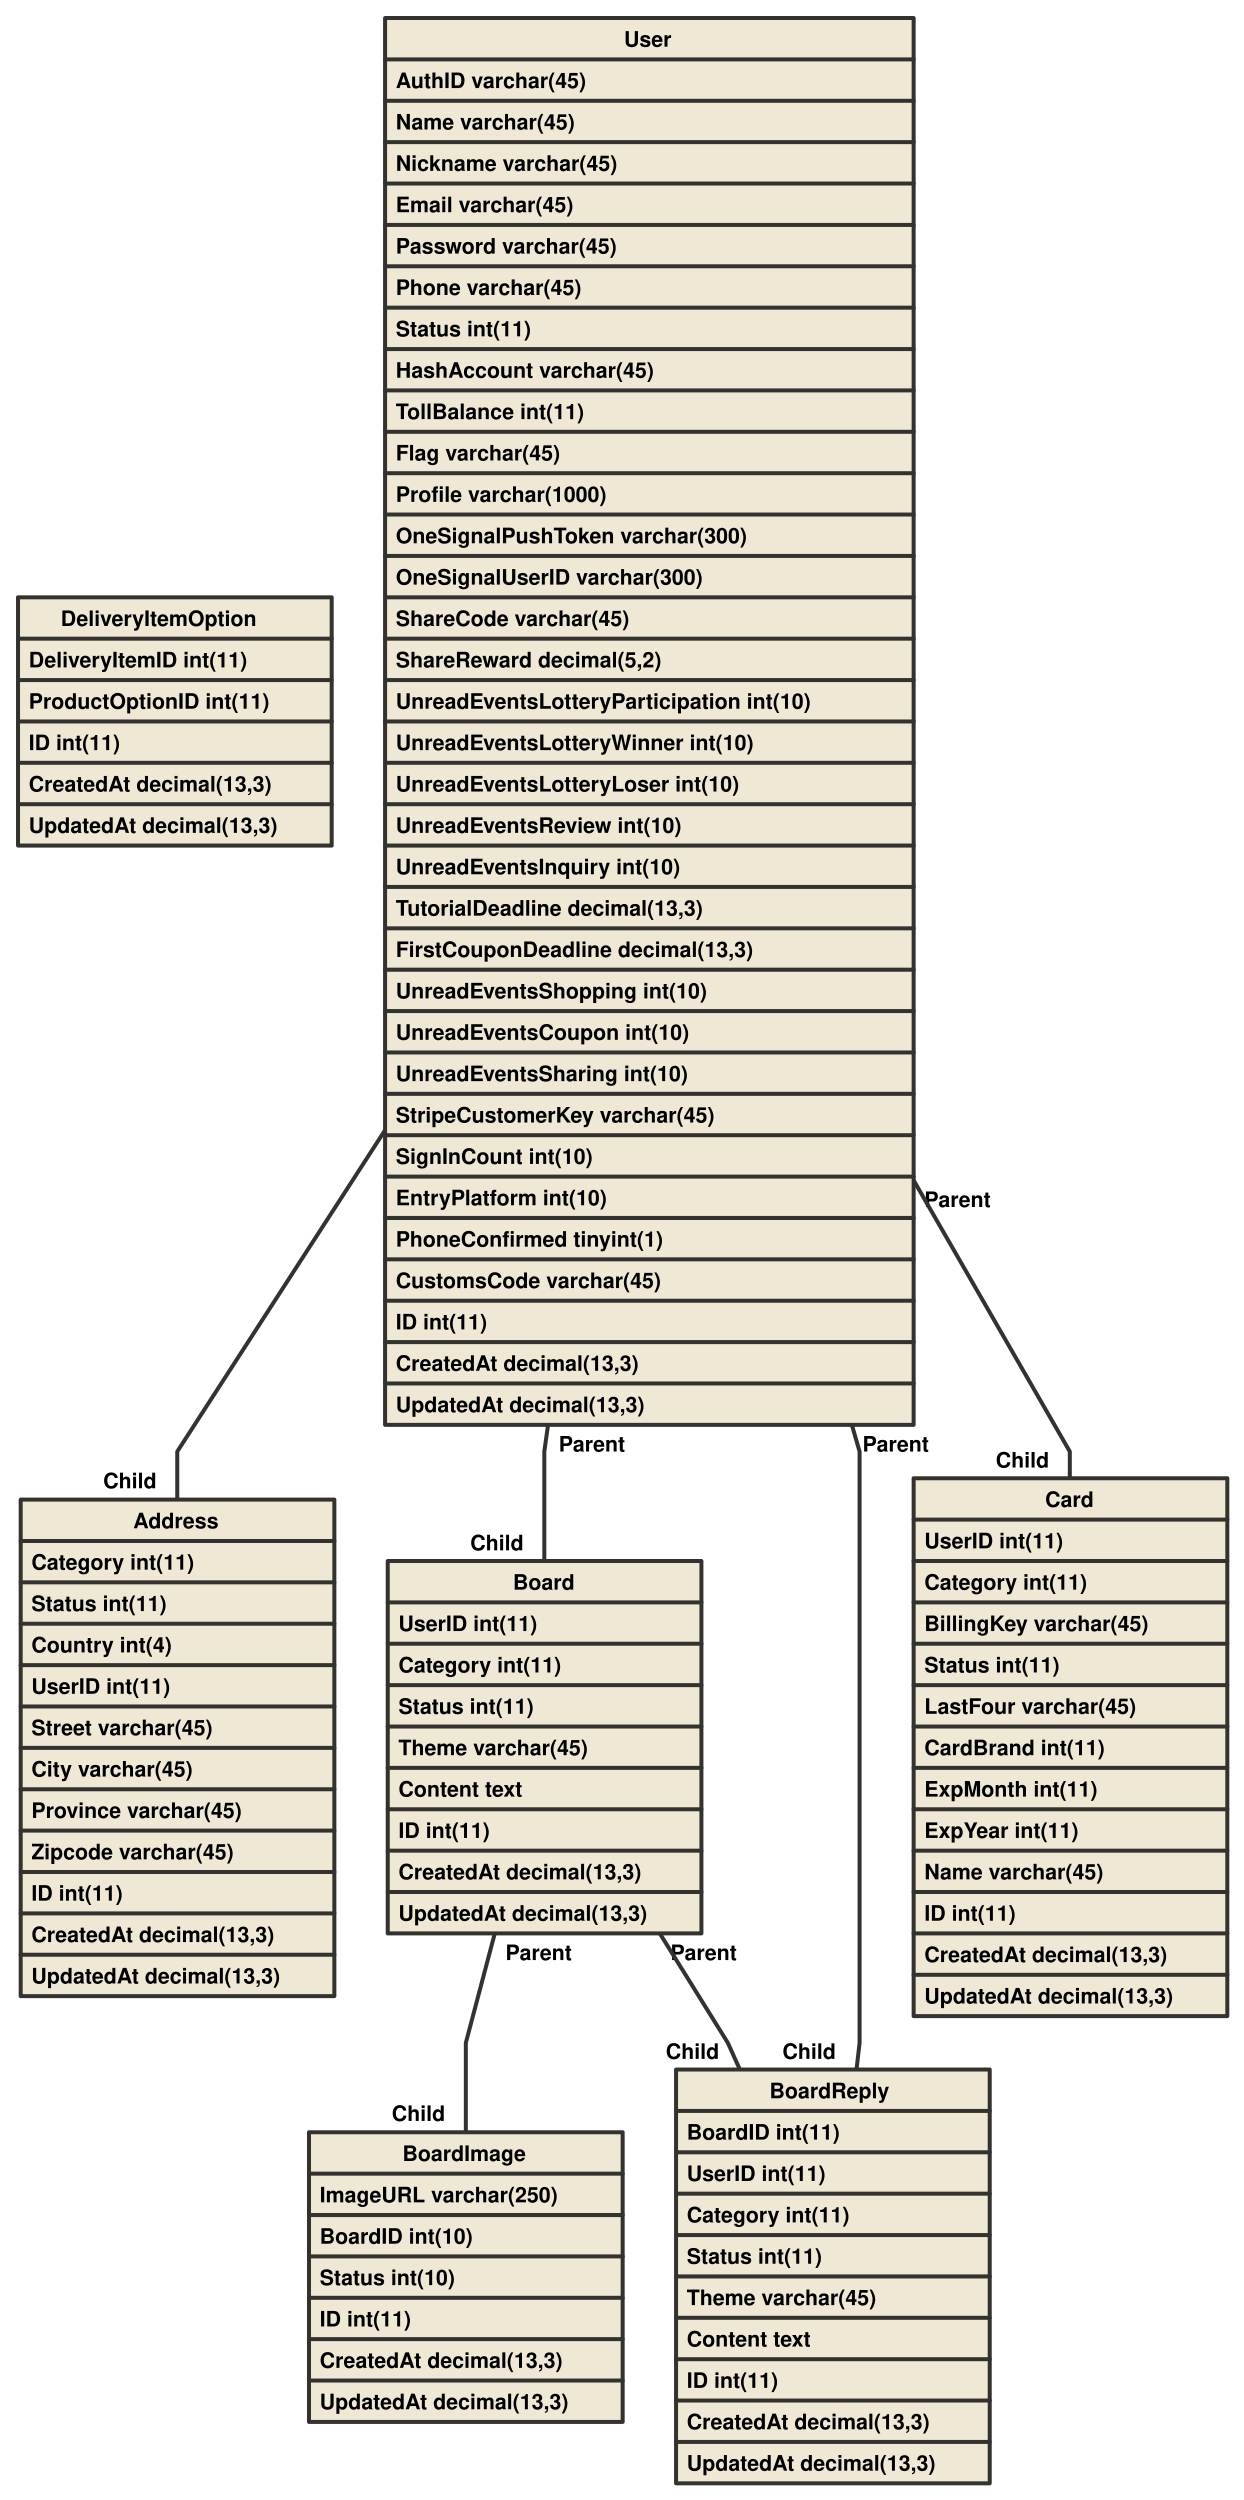
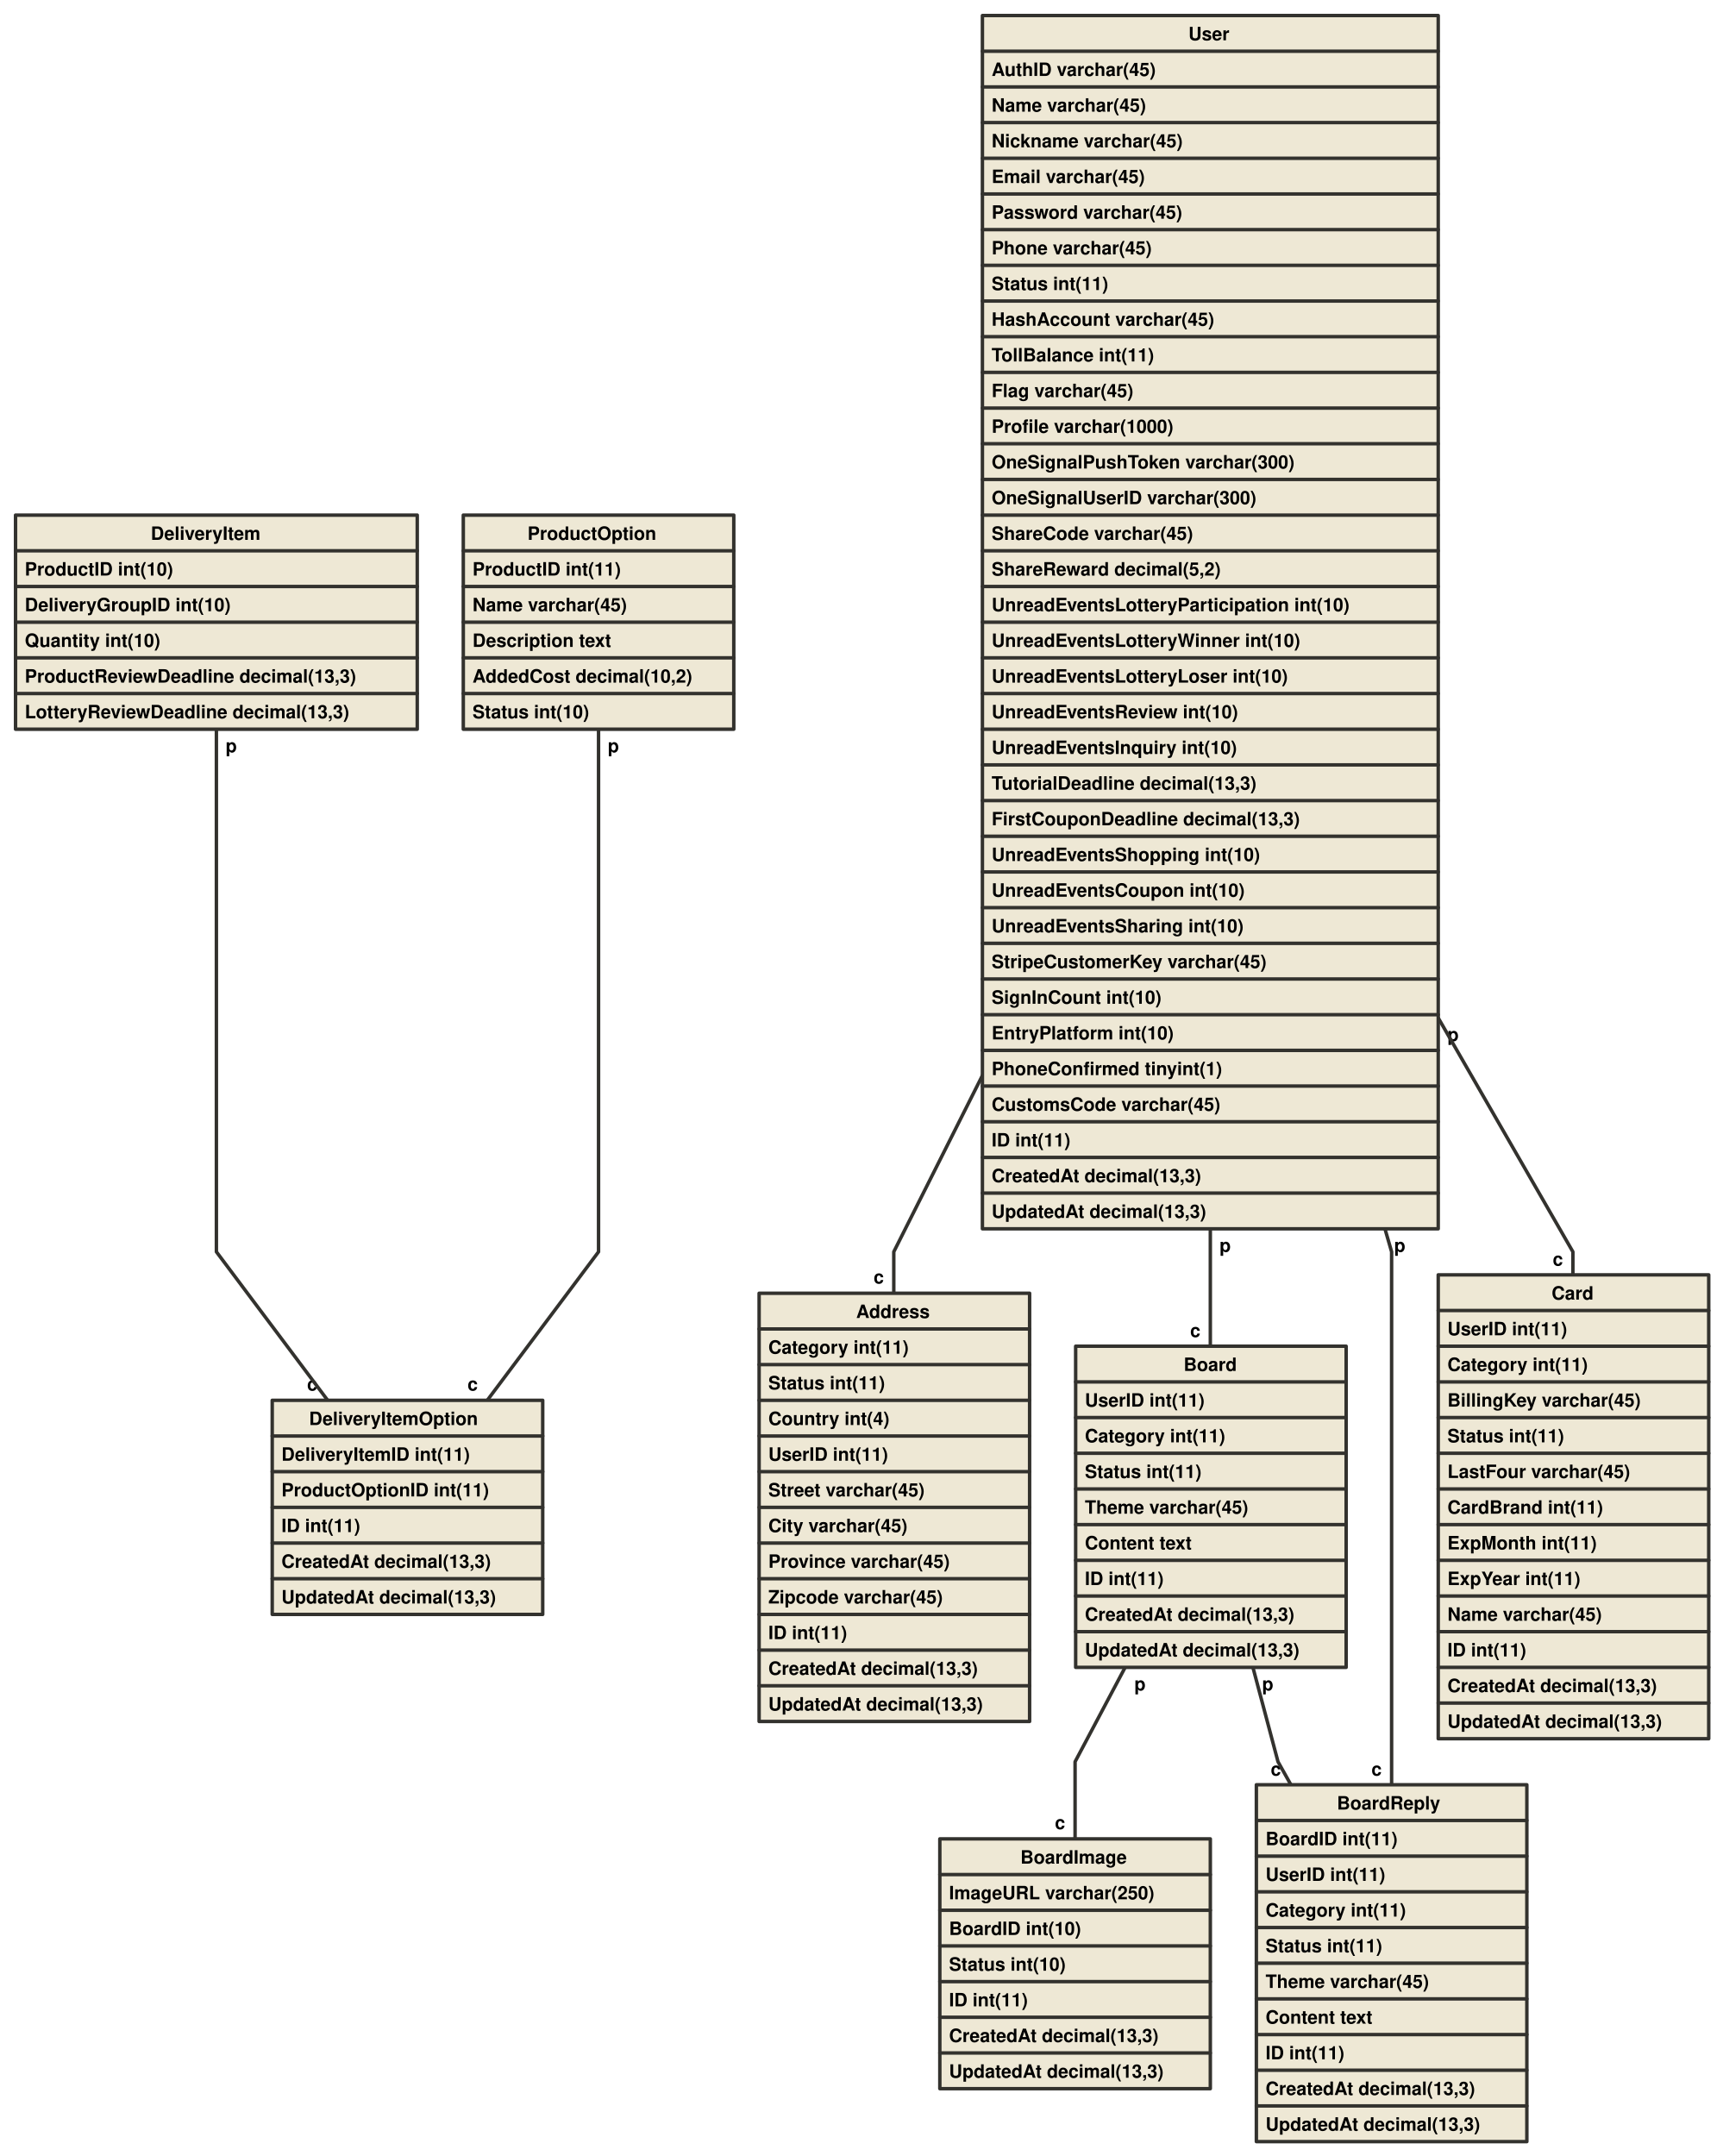
- <svg xmlns="http://www.w3.org/2000/svg" width="931.5" height="1873" version="1.1" baseProfile="full" style="font-weight:bold; font-size:12pt; font-family:'Calibri', Helvetica, sans-serif;;stroke-width:3;stroke-linejoin:round;stroke-linecap:round">
-   <text x="378.7" y="1468.5" style="">Parent</text>
-   <text x="293.5" y="1589" style="">Child</text>
-   <path d="M370.7 1448.5 L349 1530.5 L349 1597 L349 1597 " style="stroke:#33322E;fill:none;" />
-   <text x="502.3" y="1468.5" style="">Parent</text>
-   <text x="498.8" y="1542.5" style="">Child</text>
-   <path d="M494.3 1448.5 L545.3 1530.5 L554.3 1550.5 L554.3 1550.5 " style="stroke:#33322E;fill:none;" />
-   <text x="296.5" y="866.7" style="">Parent</text>
-   <text x="77.3" y="1115" style="">Child</text>
-   <path d="M288.5 846.7 L132.8 1087.5 L132.8 1123 L132.8 1123 " style="stroke:#33322E;fill:none;" />
-   <text x="418.6" y="1087.5" style="">Parent</text>
-   <text x="352.3" y="1161.5" style="">Child</text>
-   <path d="M410.6 1067.5 L407.8 1087.5 L407.8 1169.5 L407.8 1169.5 " style="stroke:#33322E;fill:none;" />
-   <text x="646.2" y="1087.5" style="">Parent</text>
-   <text x="586.2" y="1542.5" style="">Child</text>
-   <path d="M638.2 1067.5 L644 1087.5 L644 1530.5 L644 1530.5 L641.7 1550.5 L641.7 1550.5 " style="stroke:#33322E;fill:none;" />
-   <text x="692.5" y="904.3" style="">Parent</text>
-   <text x="746" y="1099.5" style="">Child</text>
-   <path d="M684.5 884.3 L801.5 1087.5 L801.5 1107.5 L801.5 1107.5 " style="stroke:#33322E;fill:none;" />
-   <rect x="15.5" y="1123.5" height="372" width="235" style="stroke:#33322E;fill:#eee8d5;" />
-   <text x="99.8" y="1145" style="">Address</text>
-   <path d="M15.5 1154.5 L250.5 1154.5" style="stroke:#33322E;fill:none;" />
-   <text x="23.5" y="1176" style="">Category int(11)</text>
-   <path d="M15.5 1185.5 L250.5 1185.5" style="stroke:#33322E;fill:none;" />
-   <text x="23.5" y="1207" style="">Status int(11)</text>
-   <path d="M15.5 1216.5 L250.5 1216.5" style="stroke:#33322E;fill:none;" />
-   <text x="23.5" y="1238" style="">Country int(4)</text>
-   <path d="M15.5 1247.5 L250.5 1247.5" style="stroke:#33322E;fill:none;" />
-   <text x="23.5" y="1269" style="">UserID int(11)</text>
-   <path d="M15.5 1278.5 L250.5 1278.5" style="stroke:#33322E;fill:none;" />
-   <text x="23.5" y="1300" style="">Street varchar(45)</text>
-   <path d="M15.5 1309.5 L250.5 1309.5" style="stroke:#33322E;fill:none;" />
-   <text x="23.5" y="1331" style="">City varchar(45)</text>
-   <path d="M15.5 1340.5 L250.5 1340.5" style="stroke:#33322E;fill:none;" />
-   <text x="23.5" y="1362" style="">Province varchar(45)</text>
-   <path d="M15.5 1371.5 L250.5 1371.5" style="stroke:#33322E;fill:none;" />
-   <text x="23.5" y="1393" style="">Zipcode varchar(45)</text>
-   <path d="M15.5 1402.5 L250.5 1402.5" style="stroke:#33322E;fill:none;" />
-   <text x="23.5" y="1424" style="">ID int(11)</text>
-   <path d="M15.5 1433.5 L250.5 1433.5" style="stroke:#33322E;fill:none;" />
-   <text x="23.5" y="1455" style="">CreatedAt decimal(13,3)</text>
-   <path d="M15.5 1464.5 L250.5 1464.5" style="stroke:#33322E;fill:none;" />
-   <text x="23.5" y="1486" style="">UpdatedAt decimal(13,3)</text>
-   <rect x="290.5" y="1169.5" height="279" width="235" style="stroke:#33322E;fill:#eee8d5;" />
-   <text x="384.3" y="1191" style="">Board</text>
-   <path d="M290.5 1200.5 L525.5 1200.5" style="stroke:#33322E;fill:none;" />
-   <text x="298.5" y="1222" style="">UserID int(11)</text>
-   <path d="M290.5 1231.5 L525.5 1231.5" style="stroke:#33322E;fill:none;" />
-   <text x="298.5" y="1253" style="">Category int(11)</text>
-   <path d="M290.5 1262.5 L525.5 1262.5" style="stroke:#33322E;fill:none;" />
-   <text x="298.5" y="1284" style="">Status int(11)</text>
-   <path d="M290.5 1293.5 L525.5 1293.5" style="stroke:#33322E;fill:none;" />
-   <text x="298.5" y="1315" style="">Theme varchar(45)</text>
-   <path d="M290.5 1324.5 L525.5 1324.5" style="stroke:#33322E;fill:none;" />
-   <text x="298.5" y="1346" style="">Content text</text>
-   <path d="M290.5 1355.5 L525.5 1355.5" style="stroke:#33322E;fill:none;" />
-   <text x="298.5" y="1377" style="">ID int(11)</text>
-   <path d="M290.5 1386.5 L525.5 1386.5" style="stroke:#33322E;fill:none;" />
-   <text x="298.5" y="1408" style="">CreatedAt decimal(13,3)</text>
-   <path d="M290.5 1417.5 L525.5 1417.5" style="stroke:#33322E;fill:none;" />
-   <text x="298.5" y="1439" style="">UpdatedAt decimal(13,3)</text>
-   <rect x="231.5" y="1597.5" height="217" width="235" style="stroke:#33322E;fill:#eee8d5;" />
-   <text x="301.5" y="1619" style="">BoardImage</text>
-   <path d="M231.5 1628.5 L466.5 1628.5" style="stroke:#33322E;fill:none;" />
-   <text x="239.5" y="1650" style="">ImageURL varchar(250)</text>
-   <path d="M231.5 1659.5 L466.5 1659.5" style="stroke:#33322E;fill:none;" />
-   <text x="239.5" y="1681" style="">BoardID int(10)</text>
-   <path d="M231.5 1690.5 L466.5 1690.5" style="stroke:#33322E;fill:none;" />
-   <text x="239.5" y="1712" style="">Status int(10)</text>
-   <path d="M231.5 1721.5 L466.5 1721.5" style="stroke:#33322E;fill:none;" />
-   <text x="239.5" y="1743" style="">ID int(11)</text>
-   <path d="M231.5 1752.5 L466.5 1752.5" style="stroke:#33322E;fill:none;" />
-   <text x="239.5" y="1774" style="">CreatedAt decimal(13,3)</text>
-   <path d="M231.5 1783.5 L466.5 1783.5" style="stroke:#33322E;fill:none;" />
-   <text x="239.5" y="1805" style="">UpdatedAt decimal(13,3)</text>
-   <rect x="506.5" y="1550.5" height="310" width="235" style="stroke:#33322E;fill:#eee8d5;" />
-   <text x="576.5" y="1572" style="">BoardReply</text>
-   <path d="M506.5 1581.5 L741.5 1581.5" style="stroke:#33322E;fill:none;" />
-   <text x="514.5" y="1603" style="">BoardID int(11)</text>
-   <path d="M506.5 1612.5 L741.5 1612.5" style="stroke:#33322E;fill:none;" />
-   <text x="514.5" y="1634" style="">UserID int(11)</text>
-   <path d="M506.5 1643.5 L741.5 1643.5" style="stroke:#33322E;fill:none;" />
-   <text x="514.5" y="1665" style="">Category int(11)</text>
-   <path d="M506.5 1674.5 L741.5 1674.5" style="stroke:#33322E;fill:none;" />
-   <text x="514.5" y="1696" style="">Status int(11)</text>
-   <path d="M506.5 1705.5 L741.5 1705.5" style="stroke:#33322E;fill:none;" />
-   <text x="514.5" y="1727" style="">Theme varchar(45)</text>
-   <path d="M506.5 1736.5 L741.5 1736.5" style="stroke:#33322E;fill:none;" />
-   <text x="514.5" y="1758" style="">Content text</text>
-   <path d="M506.5 1767.5 L741.5 1767.5" style="stroke:#33322E;fill:none;" />
-   <text x="514.5" y="1789" style="">ID int(11)</text>
-   <path d="M506.5 1798.5 L741.5 1798.5" style="stroke:#33322E;fill:none;" />
-   <text x="514.5" y="1820" style="">CreatedAt decimal(13,3)</text>
-   <path d="M506.5 1829.5 L741.5 1829.5" style="stroke:#33322E;fill:none;" />
-   <text x="514.5" y="1851" style="">UpdatedAt decimal(13,3)</text>
-   <rect x="684.5" y="1107.5" height="403" width="235" style="stroke:#33322E;fill:#eee8d5;" />
-   <text x="783" y="1129" style="">Card</text>
-   <path d="M684.5 1138.5 L919.5 1138.5" style="stroke:#33322E;fill:none;" />
-   <text x="692.5" y="1160" style="">UserID int(11)</text>
-   <path d="M684.5 1169.5 L919.5 1169.5" style="stroke:#33322E;fill:none;" />
-   <text x="692.5" y="1191" style="">Category int(11)</text>
-   <path d="M684.5 1200.5 L919.5 1200.5" style="stroke:#33322E;fill:none;" />
-   <text x="692.5" y="1222" style="">BillingKey varchar(45)</text>
-   <path d="M684.5 1231.5 L919.5 1231.5" style="stroke:#33322E;fill:none;" />
-   <text x="692.5" y="1253" style="">Status int(11)</text>
-   <path d="M684.5 1262.5 L919.5 1262.5" style="stroke:#33322E;fill:none;" />
-   <text x="692.5" y="1284" style="">LastFour varchar(45)</text>
-   <path d="M684.5 1293.5 L919.5 1293.5" style="stroke:#33322E;fill:none;" />
-   <text x="692.5" y="1315" style="">CardBrand int(11)</text>
-   <path d="M684.5 1324.5 L919.5 1324.5" style="stroke:#33322E;fill:none;" />
-   <text x="692.5" y="1346" style="">ExpMonth int(11)</text>
-   <path d="M684.5 1355.5 L919.5 1355.5" style="stroke:#33322E;fill:none;" />
-   <text x="692.5" y="1377" style="">ExpYear int(11)</text>
-   <path d="M684.5 1386.5 L919.5 1386.5" style="stroke:#33322E;fill:none;" />
-   <text x="692.5" y="1408" style="">Name varchar(45)</text>
-   <path d="M684.5 1417.5 L919.5 1417.5" style="stroke:#33322E;fill:none;" />
-   <text x="692.5" y="1439" style="">ID int(11)</text>
-   <path d="M684.5 1448.5 L919.5 1448.5" style="stroke:#33322E;fill:none;" />
-   <text x="692.5" y="1470" style="">CreatedAt decimal(13,3)</text>
-   <path d="M684.5 1479.5 L919.5 1479.5" style="stroke:#33322E;fill:none;" />
-   <text x="692.5" y="1501" style="">UpdatedAt decimal(13,3)</text>
-   <rect x="13.5" y="447.5" height="186" width="235" style="stroke:#33322E;fill:#eee8d5;" />
-   <text x="45.5" y="469" style="">DeliveryItemOption</text>
-   <path d="M13.5 478.5 L248.5 478.5" style="stroke:#33322E;fill:none;" />
-   <text x="21.5" y="500" style="">DeliveryItemID int(11)</text>
-   <path d="M13.5 509.5 L248.5 509.5" style="stroke:#33322E;fill:none;" />
-   <text x="21.5" y="531" style="">ProductOptionID int(11)</text>
-   <path d="M13.5 540.5 L248.5 540.5" style="stroke:#33322E;fill:none;" />
-   <text x="21.5" y="562" style="">ID int(11)</text>
-   <path d="M13.5 571.5 L248.5 571.5" style="stroke:#33322E;fill:none;" />
-   <text x="21.5" y="593" style="">CreatedAt decimal(13,3)</text>
-   <path d="M13.5 602.5 L248.5 602.5" style="stroke:#33322E;fill:none;" />
-   <text x="21.5" y="624" style="">UpdatedAt decimal(13,3)</text>
-   <rect x="288.5" y="13.5" height="1054" width="396" style="stroke:#33322E;fill:#eee8d5;" />
-   <text x="467.5" y="35" style="">User</text>
-   <path d="M288.5 44.5 L684.5 44.5" style="stroke:#33322E;fill:none;" />
-   <text x="296.5" y="66" style="">AuthID varchar(45)</text>
-   <path d="M288.5 75.5 L684.5 75.5" style="stroke:#33322E;fill:none;" />
-   <text x="296.5" y="97" style="">Name varchar(45)</text>
-   <path d="M288.5 106.5 L684.5 106.5" style="stroke:#33322E;fill:none;" />
-   <text x="296.5" y="128" style="">Nickname varchar(45)</text>
-   <path d="M288.5 137.5 L684.5 137.5" style="stroke:#33322E;fill:none;" />
-   <text x="296.5" y="159" style="">Email varchar(45)</text>
-   <path d="M288.5 168.5 L684.5 168.5" style="stroke:#33322E;fill:none;" />
-   <text x="296.5" y="190" style="">Password varchar(45)</text>
-   <path d="M288.5 199.5 L684.5 199.5" style="stroke:#33322E;fill:none;" />
-   <text x="296.5" y="221" style="">Phone varchar(45)</text>
-   <path d="M288.5 230.5 L684.5 230.5" style="stroke:#33322E;fill:none;" />
-   <text x="296.5" y="252" style="">Status int(11)</text>
-   <path d="M288.5 261.5 L684.5 261.5" style="stroke:#33322E;fill:none;" />
-   <text x="296.5" y="283" style="">HashAccount varchar(45)</text>
-   <path d="M288.5 292.5 L684.5 292.5" style="stroke:#33322E;fill:none;" />
-   <text x="296.5" y="314" style="">TollBalance int(11)</text>
-   <path d="M288.5 323.5 L684.5 323.5" style="stroke:#33322E;fill:none;" />
-   <text x="296.5" y="345" style="">Flag varchar(45)</text>
-   <path d="M288.5 354.5 L684.5 354.5" style="stroke:#33322E;fill:none;" />
-   <text x="296.5" y="376" style="">Profile varchar(1000)</text>
-   <path d="M288.5 385.5 L684.5 385.5" style="stroke:#33322E;fill:none;" />
-   <text x="296.5" y="407" style="">OneSignalPushToken varchar(300)</text>
-   <path d="M288.5 416.5 L684.5 416.5" style="stroke:#33322E;fill:none;" />
-   <text x="296.5" y="438" style="">OneSignalUserID varchar(300)</text>
-   <path d="M288.5 447.5 L684.5 447.5" style="stroke:#33322E;fill:none;" />
-   <text x="296.5" y="469" style="">ShareCode varchar(45)</text>
-   <path d="M288.5 478.5 L684.5 478.5" style="stroke:#33322E;fill:none;" />
-   <text x="296.5" y="500" style="">ShareReward decimal(5,2)</text>
-   <path d="M288.5 509.5 L684.5 509.5" style="stroke:#33322E;fill:none;" />
-   <text x="296.5" y="531" style="">UnreadEventsLotteryParticipation int(10)</text>
-   <path d="M288.5 540.5 L684.5 540.5" style="stroke:#33322E;fill:none;" />
-   <text x="296.5" y="562" style="">UnreadEventsLotteryWinner int(10)</text>
-   <path d="M288.5 571.5 L684.5 571.5" style="stroke:#33322E;fill:none;" />
-   <text x="296.5" y="593" style="">UnreadEventsLotteryLoser int(10)</text>
-   <path d="M288.5 602.5 L684.5 602.5" style="stroke:#33322E;fill:none;" />
-   <text x="296.5" y="624" style="">UnreadEventsReview int(10)</text>
-   <path d="M288.5 633.5 L684.5 633.5" style="stroke:#33322E;fill:none;" />
-   <text x="296.5" y="655" style="">UnreadEventsInquiry int(10)</text>
-   <path d="M288.5 664.5 L684.5 664.5" style="stroke:#33322E;fill:none;" />
-   <text x="296.5" y="686" style="">TutorialDeadline decimal(13,3)</text>
-   <path d="M288.5 695.5 L684.5 695.5" style="stroke:#33322E;fill:none;" />
-   <text x="296.5" y="717" style="">FirstCouponDeadline decimal(13,3)</text>
-   <path d="M288.5 726.5 L684.5 726.5" style="stroke:#33322E;fill:none;" />
-   <text x="296.5" y="748" style="">UnreadEventsShopping int(10)</text>
-   <path d="M288.5 757.5 L684.5 757.5" style="stroke:#33322E;fill:none;" />
-   <text x="296.5" y="779" style="">UnreadEventsCoupon int(10)</text>
-   <path d="M288.5 788.5 L684.5 788.5" style="stroke:#33322E;fill:none;" />
-   <text x="296.5" y="810" style="">UnreadEventsSharing int(10)</text>
-   <path d="M288.5 819.5 L684.5 819.5" style="stroke:#33322E;fill:none;" />
-   <text x="296.5" y="841" style="">StripeCustomerKey varchar(45)</text>
-   <path d="M288.5 850.5 L684.5 850.5" style="stroke:#33322E;fill:none;" />
-   <text x="296.5" y="872" style="">SignInCount int(10)</text>
-   <path d="M288.5 881.5 L684.5 881.5" style="stroke:#33322E;fill:none;" />
-   <text x="296.5" y="903" style="">EntryPlatform int(10)</text>
-   <path d="M288.5 912.5 L684.5 912.5" style="stroke:#33322E;fill:none;" />
-   <text x="296.5" y="934" style="">PhoneConfirmed tinyint(1)</text>
-   <path d="M288.5 943.5 L684.5 943.5" style="stroke:#33322E;fill:none;" />
-   <text x="296.5" y="965" style="">CustomsCode varchar(45)</text>
-   <path d="M288.5 974.5 L684.5 974.5" style="stroke:#33322E;fill:none;" />
-   <text x="296.5" y="996" style="">ID int(11)</text>
-   <path d="M288.5 1005.5 L684.5 1005.5" style="stroke:#33322E;fill:none;" />
-   <text x="296.5" y="1027" style="">CreatedAt decimal(13,3)</text>
-   <path d="M288.5 1036.5 L684.5 1036.5" style="stroke:#33322E;fill:none;" />
-   <text x="296.5" y="1058" style="">UpdatedAt decimal(13,3)</text>
+ <svg xmlns="http://www.w3.org/2000/svg" width="1496.5" height="1873" version="1.1" baseProfile="full" style="font-weight:bold; font-size:12pt; font-family:'Calibri', Helvetica, sans-serif;;stroke-width:3;stroke-linejoin:round;stroke-linecap:round">
+   <text x="985.5" y="1468.5" style="">p</text>
+   <text x="916.5" y="1589" style="">c</text>
+   <path d="M977.5 1448.5 L934 1530.5 L934 1597 L934 1597 " style="stroke:#33322E;fill:none;" />
+   <text x="1096.5" y="1468.5" style="">p</text>
+   <text x="1104" y="1542.5" style="">c</text>
+   <path d="M1088.5 1448.5 L1110.3 1530.5 L1121.5 1550.5 L1121.5 1550.5 " style="stroke:#33322E;fill:none;" />
+   <text x="196" y="653.5" style="">p</text>
+   <text x="266.8" y="1208" style="">c</text>
+   <path d="M188 633.5 L188 1087.5 L284.3 1216 L284.3 1216 " style="stroke:#33322E;fill:none;" />
+   <text x="528" y="653.5" style="">p</text>
+   <text x="406.2" y="1208" style="">c</text>
+   <path d="M520 633.5 L520 1087.5 L423.7 1216 L423.7 1216 " style="stroke:#33322E;fill:none;" />
+   <text x="861.5" y="954.3" style="">p</text>
+   <text x="759" y="1115" style="">c</text>
+   <path d="M853.5 934.3 L776.5 1087.5 L776.5 1123 L776.5 1123 " style="stroke:#33322E;fill:none;" />
+   <text x="1059.5" y="1087.5" style="">p</text>
+   <text x="1034" y="1161.5" style="">c</text>
+   <path d="M1051.5 1067.5 L1051.5 1087.5 L1051.5 1169.5 L1051.5 1169.5 " style="stroke:#33322E;fill:none;" />
+   <text x="1211.2" y="1087.5" style="">p</text>
+   <text x="1191.5" y="1542.5" style="">c</text>
+   <path d="M1203.2 1067.5 L1209 1087.5 L1209 1530.5 L1209 1530.5 L1209 1550.5 L1209 1550.5 " style="stroke:#33322E;fill:none;" />
+   <text x="1257.5" y="904.3" style="">p</text>
+   <text x="1349" y="1099.5" style="">c</text>
+   <path d="M1249.5 884.3 L1366.5 1087.5 L1366.5 1107.5 L1366.5 1107.5 " style="stroke:#33322E;fill:none;" />
+   <rect x="659.5" y="1123.5" height="372" width="235" style="stroke:#33322E;fill:#eee8d5;" />
+   <text x="743.8" y="1145" style="">Address</text>
+   <path d="M659.5 1154.5 L894.5 1154.5" style="stroke:#33322E;fill:none;" />
+   <text x="667.5" y="1176" style="">Category int(11)</text>
+   <path d="M659.5 1185.5 L894.5 1185.5" style="stroke:#33322E;fill:none;" />
+   <text x="667.5" y="1207" style="">Status int(11)</text>
+   <path d="M659.5 1216.5 L894.5 1216.5" style="stroke:#33322E;fill:none;" />
+   <text x="667.5" y="1238" style="">Country int(4)</text>
+   <path d="M659.5 1247.5 L894.5 1247.5" style="stroke:#33322E;fill:none;" />
+   <text x="667.5" y="1269" style="">UserID int(11)</text>
+   <path d="M659.5 1278.5 L894.5 1278.5" style="stroke:#33322E;fill:none;" />
+   <text x="667.5" y="1300" style="">Street varchar(45)</text>
+   <path d="M659.5 1309.5 L894.5 1309.5" style="stroke:#33322E;fill:none;" />
+   <text x="667.5" y="1331" style="">City varchar(45)</text>
+   <path d="M659.5 1340.5 L894.5 1340.5" style="stroke:#33322E;fill:none;" />
+   <text x="667.5" y="1362" style="">Province varchar(45)</text>
+   <path d="M659.5 1371.5 L894.5 1371.5" style="stroke:#33322E;fill:none;" />
+   <text x="667.5" y="1393" style="">Zipcode varchar(45)</text>
+   <path d="M659.5 1402.5 L894.5 1402.5" style="stroke:#33322E;fill:none;" />
+   <text x="667.5" y="1424" style="">ID int(11)</text>
+   <path d="M659.5 1433.5 L894.5 1433.5" style="stroke:#33322E;fill:none;" />
+   <text x="667.5" y="1455" style="">CreatedAt decimal(13,3)</text>
+   <path d="M659.5 1464.5 L894.5 1464.5" style="stroke:#33322E;fill:none;" />
+   <text x="667.5" y="1486" style="">UpdatedAt decimal(13,3)</text>
+   <rect x="934.5" y="1169.5" height="279" width="235" style="stroke:#33322E;fill:#eee8d5;" />
+   <text x="1028.3" y="1191" style="">Board</text>
+   <path d="M934.5 1200.5 L1169.5 1200.5" style="stroke:#33322E;fill:none;" />
+   <text x="942.5" y="1222" style="">UserID int(11)</text>
+   <path d="M934.5 1231.5 L1169.5 1231.5" style="stroke:#33322E;fill:none;" />
+   <text x="942.5" y="1253" style="">Category int(11)</text>
+   <path d="M934.5 1262.5 L1169.5 1262.5" style="stroke:#33322E;fill:none;" />
+   <text x="942.5" y="1284" style="">Status int(11)</text>
+   <path d="M934.5 1293.5 L1169.5 1293.5" style="stroke:#33322E;fill:none;" />
+   <text x="942.5" y="1315" style="">Theme varchar(45)</text>
+   <path d="M934.5 1324.5 L1169.5 1324.5" style="stroke:#33322E;fill:none;" />
+   <text x="942.5" y="1346" style="">Content text</text>
+   <path d="M934.5 1355.5 L1169.5 1355.5" style="stroke:#33322E;fill:none;" />
+   <text x="942.5" y="1377" style="">ID int(11)</text>
+   <path d="M934.5 1386.5 L1169.5 1386.5" style="stroke:#33322E;fill:none;" />
+   <text x="942.5" y="1408" style="">CreatedAt decimal(13,3)</text>
+   <path d="M934.5 1417.5 L1169.5 1417.5" style="stroke:#33322E;fill:none;" />
+   <text x="942.5" y="1439" style="">UpdatedAt decimal(13,3)</text>
+   <rect x="816.5" y="1597.5" height="217" width="235" style="stroke:#33322E;fill:#eee8d5;" />
+   <text x="886.5" y="1619" style="">BoardImage</text>
+   <path d="M816.5 1628.5 L1051.5 1628.5" style="stroke:#33322E;fill:none;" />
+   <text x="824.5" y="1650" style="">ImageURL varchar(250)</text>
+   <path d="M816.5 1659.5 L1051.5 1659.5" style="stroke:#33322E;fill:none;" />
+   <text x="824.5" y="1681" style="">BoardID int(10)</text>
+   <path d="M816.5 1690.5 L1051.5 1690.5" style="stroke:#33322E;fill:none;" />
+   <text x="824.5" y="1712" style="">Status int(10)</text>
+   <path d="M816.5 1721.5 L1051.5 1721.5" style="stroke:#33322E;fill:none;" />
+   <text x="824.5" y="1743" style="">ID int(11)</text>
+   <path d="M816.5 1752.5 L1051.5 1752.5" style="stroke:#33322E;fill:none;" />
+   <text x="824.5" y="1774" style="">CreatedAt decimal(13,3)</text>
+   <path d="M816.5 1783.5 L1051.5 1783.5" style="stroke:#33322E;fill:none;" />
+   <text x="824.5" y="1805" style="">UpdatedAt decimal(13,3)</text>
+   <rect x="1091.5" y="1550.5" height="310" width="235" style="stroke:#33322E;fill:#eee8d5;" />
+   <text x="1161.5" y="1572" style="">BoardReply</text>
+   <path d="M1091.5 1581.5 L1326.5 1581.5" style="stroke:#33322E;fill:none;" />
+   <text x="1099.5" y="1603" style="">BoardID int(11)</text>
+   <path d="M1091.5 1612.5 L1326.5 1612.5" style="stroke:#33322E;fill:none;" />
+   <text x="1099.5" y="1634" style="">UserID int(11)</text>
+   <path d="M1091.5 1643.5 L1326.5 1643.5" style="stroke:#33322E;fill:none;" />
+   <text x="1099.5" y="1665" style="">Category int(11)</text>
+   <path d="M1091.5 1674.5 L1326.5 1674.5" style="stroke:#33322E;fill:none;" />
+   <text x="1099.5" y="1696" style="">Status int(11)</text>
+   <path d="M1091.5 1705.5 L1326.5 1705.5" style="stroke:#33322E;fill:none;" />
+   <text x="1099.5" y="1727" style="">Theme varchar(45)</text>
+   <path d="M1091.5 1736.5 L1326.5 1736.5" style="stroke:#33322E;fill:none;" />
+   <text x="1099.5" y="1758" style="">Content text</text>
+   <path d="M1091.5 1767.5 L1326.5 1767.5" style="stroke:#33322E;fill:none;" />
+   <text x="1099.5" y="1789" style="">ID int(11)</text>
+   <path d="M1091.5 1798.5 L1326.5 1798.5" style="stroke:#33322E;fill:none;" />
+   <text x="1099.5" y="1820" style="">CreatedAt decimal(13,3)</text>
+   <path d="M1091.5 1829.5 L1326.5 1829.5" style="stroke:#33322E;fill:none;" />
+   <text x="1099.5" y="1851" style="">UpdatedAt decimal(13,3)</text>
+   <rect x="1249.5" y="1107.5" height="403" width="235" style="stroke:#33322E;fill:#eee8d5;" />
+   <text x="1348" y="1129" style="">Card</text>
+   <path d="M1249.5 1138.5 L1484.5 1138.5" style="stroke:#33322E;fill:none;" />
+   <text x="1257.5" y="1160" style="">UserID int(11)</text>
+   <path d="M1249.5 1169.5 L1484.5 1169.5" style="stroke:#33322E;fill:none;" />
+   <text x="1257.5" y="1191" style="">Category int(11)</text>
+   <path d="M1249.5 1200.5 L1484.5 1200.5" style="stroke:#33322E;fill:none;" />
+   <text x="1257.5" y="1222" style="">BillingKey varchar(45)</text>
+   <path d="M1249.5 1231.5 L1484.5 1231.5" style="stroke:#33322E;fill:none;" />
+   <text x="1257.5" y="1253" style="">Status int(11)</text>
+   <path d="M1249.5 1262.5 L1484.5 1262.5" style="stroke:#33322E;fill:none;" />
+   <text x="1257.5" y="1284" style="">LastFour varchar(45)</text>
+   <path d="M1249.5 1293.5 L1484.5 1293.5" style="stroke:#33322E;fill:none;" />
+   <text x="1257.5" y="1315" style="">CardBrand int(11)</text>
+   <path d="M1249.5 1324.5 L1484.5 1324.5" style="stroke:#33322E;fill:none;" />
+   <text x="1257.5" y="1346" style="">ExpMonth int(11)</text>
+   <path d="M1249.5 1355.5 L1484.5 1355.5" style="stroke:#33322E;fill:none;" />
+   <text x="1257.5" y="1377" style="">ExpYear int(11)</text>
+   <path d="M1249.5 1386.5 L1484.5 1386.5" style="stroke:#33322E;fill:none;" />
+   <text x="1257.5" y="1408" style="">Name varchar(45)</text>
+   <path d="M1249.5 1417.5 L1484.5 1417.5" style="stroke:#33322E;fill:none;" />
+   <text x="1257.5" y="1439" style="">ID int(11)</text>
+   <path d="M1249.5 1448.5 L1484.5 1448.5" style="stroke:#33322E;fill:none;" />
+   <text x="1257.5" y="1470" style="">CreatedAt decimal(13,3)</text>
+   <path d="M1249.5 1479.5 L1484.5 1479.5" style="stroke:#33322E;fill:none;" />
+   <text x="1257.5" y="1501" style="">UpdatedAt decimal(13,3)</text>
+   <rect x="13.5" y="447.5" height="186" width="349" style="stroke:#33322E;fill:#eee8d5;" />
+   <text x="131" y="469" style="">DeliveryItem</text>
+   <path d="M13.5 478.5 L362.5 478.5" style="stroke:#33322E;fill:none;" />
+   <text x="21.5" y="500" style="">ProductID int(10)</text>
+   <path d="M13.5 509.5 L362.5 509.5" style="stroke:#33322E;fill:none;" />
+   <text x="21.5" y="531" style="">DeliveryGroupID int(10)</text>
+   <path d="M13.5 540.5 L362.5 540.5" style="stroke:#33322E;fill:none;" />
+   <text x="21.5" y="562" style="">Quantity int(10)</text>
+   <path d="M13.5 571.5 L362.5 571.5" style="stroke:#33322E;fill:none;" />
+   <text x="21.5" y="593" style="">ProductReviewDeadline decimal(13,3)</text>
+   <path d="M13.5 602.5 L362.5 602.5" style="stroke:#33322E;fill:none;" />
+   <text x="21.5" y="624" style="">LotteryReviewDeadline decimal(13,3)</text>
+   <rect x="236.5" y="1216.5" height="186" width="235" style="stroke:#33322E;fill:#eee8d5;" />
+   <text x="268.5" y="1238" style="">DeliveryItemOption</text>
+   <path d="M236.5 1247.5 L471.5 1247.5" style="stroke:#33322E;fill:none;" />
+   <text x="244.5" y="1269" style="">DeliveryItemID int(11)</text>
+   <path d="M236.5 1278.5 L471.5 1278.5" style="stroke:#33322E;fill:none;" />
+   <text x="244.5" y="1300" style="">ProductOptionID int(11)</text>
+   <path d="M236.5 1309.5 L471.5 1309.5" style="stroke:#33322E;fill:none;" />
+   <text x="244.5" y="1331" style="">ID int(11)</text>
+   <path d="M236.5 1340.5 L471.5 1340.5" style="stroke:#33322E;fill:none;" />
+   <text x="244.5" y="1362" style="">CreatedAt decimal(13,3)</text>
+   <path d="M236.5 1371.5 L471.5 1371.5" style="stroke:#33322E;fill:none;" />
+   <text x="244.5" y="1393" style="">UpdatedAt decimal(13,3)</text>
+   <rect x="402.5" y="447.5" height="186" width="235" style="stroke:#33322E;fill:#eee8d5;" />
+   <text x="458.3" y="469" style="">ProductOption</text>
+   <path d="M402.5 478.5 L637.5 478.5" style="stroke:#33322E;fill:none;" />
+   <text x="410.5" y="500" style="">ProductID int(11)</text>
+   <path d="M402.5 509.5 L637.5 509.5" style="stroke:#33322E;fill:none;" />
+   <text x="410.5" y="531" style="">Name varchar(45)</text>
+   <path d="M402.5 540.5 L637.5 540.5" style="stroke:#33322E;fill:none;" />
+   <text x="410.5" y="562" style="">Description text</text>
+   <path d="M402.5 571.5 L637.5 571.5" style="stroke:#33322E;fill:none;" />
+   <text x="410.5" y="593" style="">AddedCost decimal(10,2)</text>
+   <path d="M402.5 602.5 L637.5 602.5" style="stroke:#33322E;fill:none;" />
+   <text x="410.5" y="624" style="">Status int(10)</text>
+   <rect x="853.5" y="13.5" height="1054" width="396" style="stroke:#33322E;fill:#eee8d5;" />
+   <text x="1032.5" y="35" style="">User</text>
+   <path d="M853.5 44.5 L1249.5 44.5" style="stroke:#33322E;fill:none;" />
+   <text x="861.5" y="66" style="">AuthID varchar(45)</text>
+   <path d="M853.5 75.5 L1249.5 75.5" style="stroke:#33322E;fill:none;" />
+   <text x="861.5" y="97" style="">Name varchar(45)</text>
+   <path d="M853.5 106.5 L1249.5 106.5" style="stroke:#33322E;fill:none;" />
+   <text x="861.5" y="128" style="">Nickname varchar(45)</text>
+   <path d="M853.5 137.5 L1249.5 137.5" style="stroke:#33322E;fill:none;" />
+   <text x="861.5" y="159" style="">Email varchar(45)</text>
+   <path d="M853.5 168.5 L1249.5 168.5" style="stroke:#33322E;fill:none;" />
+   <text x="861.5" y="190" style="">Password varchar(45)</text>
+   <path d="M853.5 199.5 L1249.5 199.5" style="stroke:#33322E;fill:none;" />
+   <text x="861.5" y="221" style="">Phone varchar(45)</text>
+   <path d="M853.5 230.5 L1249.5 230.5" style="stroke:#33322E;fill:none;" />
+   <text x="861.5" y="252" style="">Status int(11)</text>
+   <path d="M853.5 261.5 L1249.5 261.5" style="stroke:#33322E;fill:none;" />
+   <text x="861.5" y="283" style="">HashAccount varchar(45)</text>
+   <path d="M853.5 292.5 L1249.5 292.5" style="stroke:#33322E;fill:none;" />
+   <text x="861.5" y="314" style="">TollBalance int(11)</text>
+   <path d="M853.5 323.5 L1249.5 323.5" style="stroke:#33322E;fill:none;" />
+   <text x="861.5" y="345" style="">Flag varchar(45)</text>
+   <path d="M853.5 354.5 L1249.5 354.5" style="stroke:#33322E;fill:none;" />
+   <text x="861.5" y="376" style="">Profile varchar(1000)</text>
+   <path d="M853.5 385.5 L1249.5 385.5" style="stroke:#33322E;fill:none;" />
+   <text x="861.5" y="407" style="">OneSignalPushToken varchar(300)</text>
+   <path d="M853.5 416.5 L1249.5 416.5" style="stroke:#33322E;fill:none;" />
+   <text x="861.5" y="438" style="">OneSignalUserID varchar(300)</text>
+   <path d="M853.5 447.5 L1249.5 447.5" style="stroke:#33322E;fill:none;" />
+   <text x="861.5" y="469" style="">ShareCode varchar(45)</text>
+   <path d="M853.5 478.5 L1249.5 478.5" style="stroke:#33322E;fill:none;" />
+   <text x="861.5" y="500" style="">ShareReward decimal(5,2)</text>
+   <path d="M853.5 509.5 L1249.5 509.5" style="stroke:#33322E;fill:none;" />
+   <text x="861.5" y="531" style="">UnreadEventsLotteryParticipation int(10)</text>
+   <path d="M853.5 540.5 L1249.5 540.5" style="stroke:#33322E;fill:none;" />
+   <text x="861.5" y="562" style="">UnreadEventsLotteryWinner int(10)</text>
+   <path d="M853.5 571.5 L1249.5 571.5" style="stroke:#33322E;fill:none;" />
+   <text x="861.5" y="593" style="">UnreadEventsLotteryLoser int(10)</text>
+   <path d="M853.5 602.5 L1249.5 602.5" style="stroke:#33322E;fill:none;" />
+   <text x="861.5" y="624" style="">UnreadEventsReview int(10)</text>
+   <path d="M853.5 633.5 L1249.5 633.5" style="stroke:#33322E;fill:none;" />
+   <text x="861.5" y="655" style="">UnreadEventsInquiry int(10)</text>
+   <path d="M853.5 664.5 L1249.5 664.5" style="stroke:#33322E;fill:none;" />
+   <text x="861.5" y="686" style="">TutorialDeadline decimal(13,3)</text>
+   <path d="M853.5 695.5 L1249.5 695.5" style="stroke:#33322E;fill:none;" />
+   <text x="861.5" y="717" style="">FirstCouponDeadline decimal(13,3)</text>
+   <path d="M853.5 726.5 L1249.5 726.5" style="stroke:#33322E;fill:none;" />
+   <text x="861.5" y="748" style="">UnreadEventsShopping int(10)</text>
+   <path d="M853.5 757.5 L1249.5 757.5" style="stroke:#33322E;fill:none;" />
+   <text x="861.5" y="779" style="">UnreadEventsCoupon int(10)</text>
+   <path d="M853.5 788.5 L1249.5 788.5" style="stroke:#33322E;fill:none;" />
+   <text x="861.5" y="810" style="">UnreadEventsSharing int(10)</text>
+   <path d="M853.5 819.5 L1249.5 819.5" style="stroke:#33322E;fill:none;" />
+   <text x="861.5" y="841" style="">StripeCustomerKey varchar(45)</text>
+   <path d="M853.5 850.5 L1249.5 850.5" style="stroke:#33322E;fill:none;" />
+   <text x="861.5" y="872" style="">SignInCount int(10)</text>
+   <path d="M853.5 881.5 L1249.5 881.5" style="stroke:#33322E;fill:none;" />
+   <text x="861.5" y="903" style="">EntryPlatform int(10)</text>
+   <path d="M853.5 912.5 L1249.5 912.5" style="stroke:#33322E;fill:none;" />
+   <text x="861.5" y="934" style="">PhoneConfirmed tinyint(1)</text>
+   <path d="M853.5 943.5 L1249.5 943.5" style="stroke:#33322E;fill:none;" />
+   <text x="861.5" y="965" style="">CustomsCode varchar(45)</text>
+   <path d="M853.5 974.5 L1249.5 974.5" style="stroke:#33322E;fill:none;" />
+   <text x="861.5" y="996" style="">ID int(11)</text>
+   <path d="M853.5 1005.5 L1249.5 1005.5" style="stroke:#33322E;fill:none;" />
+   <text x="861.5" y="1027" style="">CreatedAt decimal(13,3)</text>
+   <path d="M853.5 1036.5 L1249.5 1036.5" style="stroke:#33322E;fill:none;" />
+   <text x="861.5" y="1058" style="">UpdatedAt decimal(13,3)</text>
</svg>
